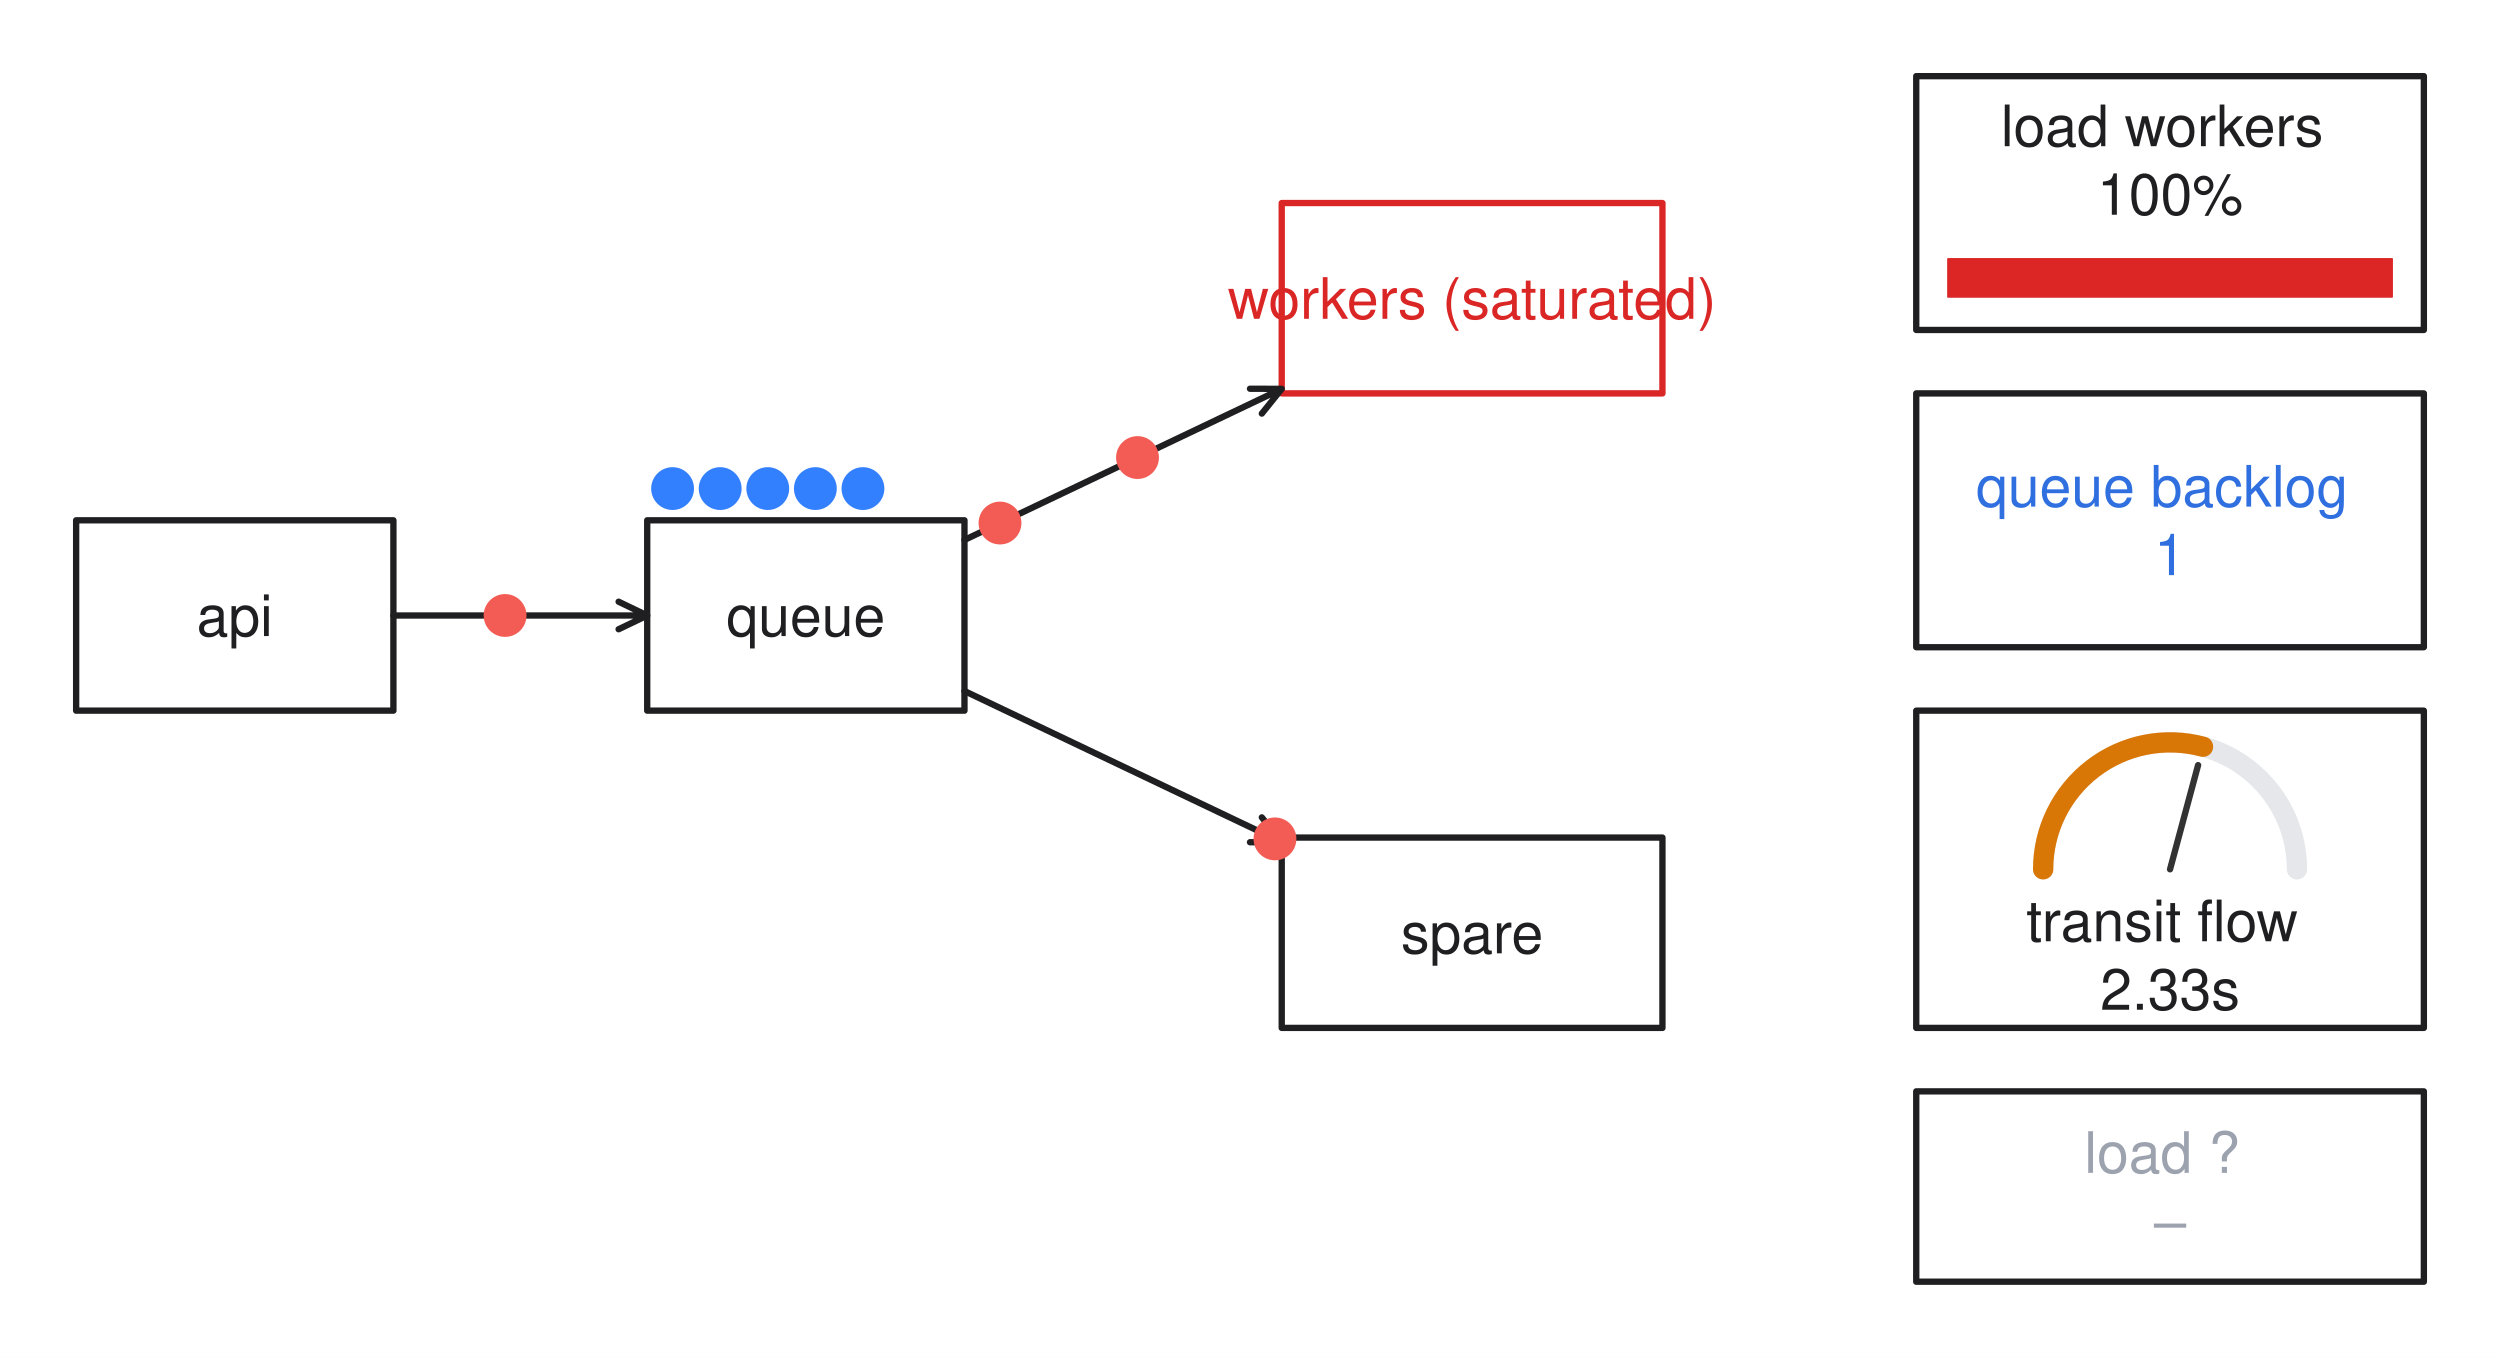
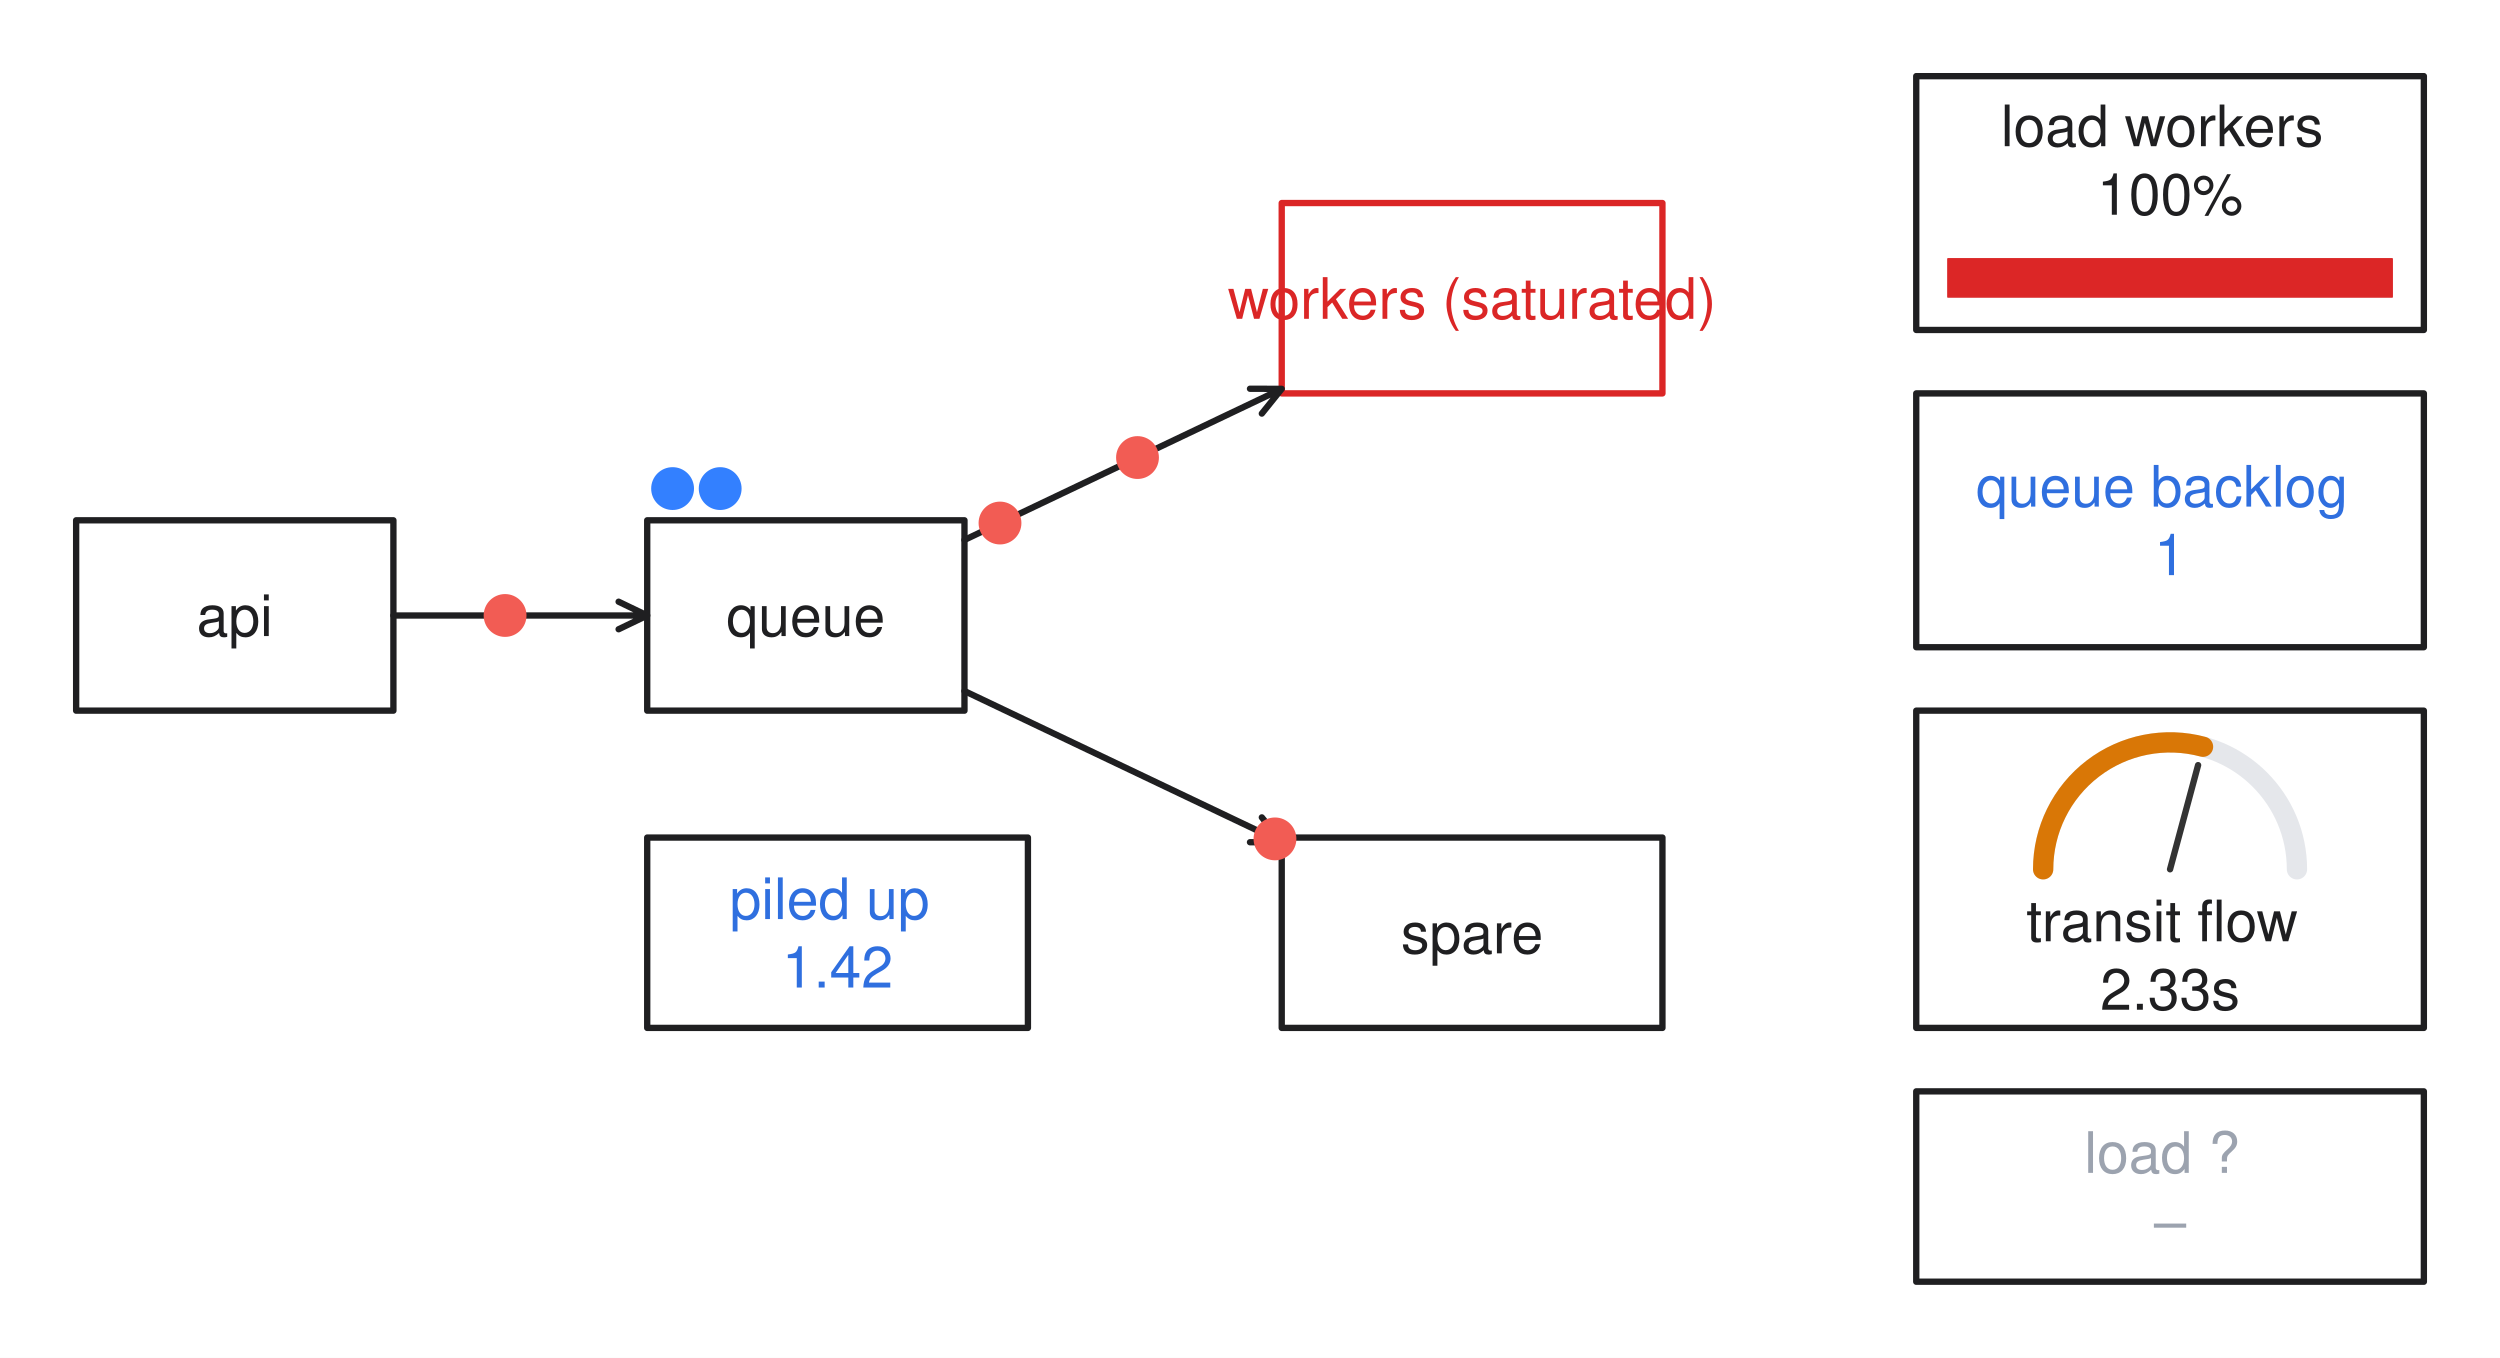
<svg xmlns="http://www.w3.org/2000/svg" width="788" height="428" viewBox="-4 -4 788 428">
  <rect x="-4" y="-4" width="788" height="428" fill="#ffffff" />
  <path d="M20 160 L120 160 L120 220 L20 220 Z" fill="none" stroke="#1f1f21" stroke-width="2" stroke-linecap="round" stroke-linejoin="round" />
  <text x="70" font-family="Helvetica Neue, Helvetica, Arial, sans-serif" font-size="18" fill="#1f1f21" text-anchor="middle">
    <tspan x="70" y="196.48">api</tspan>
  </text>
  <path d="M200 160 L300 160 L300 220 L200 220 Z" fill="none" stroke="#1f1f21" stroke-width="2" stroke-linecap="round" stroke-linejoin="round" />
  <text x="250" font-family="Helvetica Neue, Helvetica, Arial, sans-serif" font-size="18" fill="#1f1f21" text-anchor="middle">
    <tspan x="250" y="196.48">queue</tspan>
  </text>
  <path d="M400 60 L520 60 L520 120 L400 120 Z" fill="none" stroke="#db2626" stroke-width="2" stroke-linecap="round" stroke-linejoin="round" />
  <text x="460" font-family="Helvetica Neue, Helvetica, Arial, sans-serif" font-size="18" fill="#db2626" text-anchor="middle">
    <tspan x="460" y="96.48">workers (saturated)</tspan>
  </text>
  <path d="M400 260 L520 260 L520 320 L400 320 Z" fill="none" stroke="#1f1f21" stroke-width="2" stroke-linecap="round" stroke-linejoin="round" />
  <text x="460" font-family="Helvetica Neue, Helvetica, Arial, sans-serif" font-size="18" fill="#1f1f21" text-anchor="middle">
    <tspan x="460" y="296.48">spare</tspan>
  </text>
  <path d="M120 190 L200 190 M190.99 185.66 L200 190 M190.99 194.34 L200 190" fill="none" stroke="#1f1f21" stroke-width="2" stroke-linecap="round" stroke-linejoin="round" />
  <path d="M300 166.19 L400 118.57 M390 118.53 L400 118.57 M393.73 126.36 L400 118.57" fill="none" stroke="#1f1f21" stroke-width="2" stroke-linecap="round" stroke-linejoin="round" />
  <path d="M300 213.81 L400 261.43 M393.73 253.64 L400 261.43 M390 261.47 L400 261.43" fill="none" stroke="#1f1f21" stroke-width="2" stroke-linecap="round" stroke-linejoin="round" />
  <path d="M600 20 C653.33 20 706.67 20 760 20 C760 46.67 760 73.33 760 100 C706.67 100 653.33 100 600 100 C600 73.33 600 46.67 600 20 Z" fill="none" stroke="#1f1f21" stroke-width="2" stroke-linecap="round" stroke-linejoin="round" />
  <text x="680" font-family="Helvetica Neue, Helvetica, Arial, sans-serif" font-size="18" fill="#1f1f21" text-anchor="middle">
    <tspan x="680" y="42.08">load workers</tspan>
    <tspan x="680" y="63.68">100%</tspan>
  </text>
  <path d="M610 77.6 C656.67 77.6 703.33 77.6 750 77.6 C750 81.6 750 85.6 750 89.6 C703.33 89.6 656.67 89.6 610 89.6 C610 85.6 610 81.6 610 77.6 Z" fill="#e5e7eb" stroke="none" />
  <path d="M610 77.6 C656.67 77.6 703.33 77.6 750 77.6 C750 81.6 750 85.6 750 89.6 C703.33 89.6 656.67 89.6 610 89.6 C610 85.6 610 81.6 610 77.6 Z" fill="none" stroke="#e5e7eb" stroke-width="0.5" stroke-linecap="round" stroke-linejoin="round" />
  <path d="M610 77.6 C656.67 77.6 703.33 77.6 750 77.6 C750 81.6 750 85.6 750 89.6 C703.33 89.6 656.67 89.6 610 89.6 C610 85.6 610 81.6 610 77.6 Z" fill="#dc2626" stroke="none" />
  <path d="M610 77.6 C656.67 77.6 703.33 77.6 750 77.6 C750 81.6 750 85.6 750 89.6 C703.33 89.6 656.67 89.6 610 89.6 C610 85.6 610 81.6 610 77.6 Z" fill="none" stroke="#dc2626" stroke-width="0.5" stroke-linecap="round" stroke-linejoin="round" />
  <path d="M600 120 C653.33 120 706.67 120 760 120 C760 146.67 760 173.33 760 200 C706.67 200 653.33 200 600 200 C600 173.33 600 146.67 600 120 Z" fill="none" stroke="#1f1f21" stroke-width="2" stroke-linecap="round" stroke-linejoin="round" />
  <text x="680" font-family="Helvetica Neue, Helvetica, Arial, sans-serif" font-size="18" fill="#2f6fdf" text-anchor="middle">
    <tspan x="680" y="155.68">queue backlog</tspan>
    <tspan x="680" y="177.28">1</tspan>
  </text>
  <path d="M600 220 C653.33 220 706.67 220 760 220 C760 253.33 760 286.67 760 320 C706.67 320 653.33 320 600 320 C600 286.67 600 253.33 600 220 Z" fill="none" stroke="#1f1f21" stroke-width="2" stroke-linecap="round" stroke-linejoin="round" />
  <text x="680" font-family="Helvetica Neue, Helvetica, Arial, sans-serif" font-size="18" fill="#1f1f21" text-anchor="middle">
    <tspan x="680" y="292.68">transit flow</tspan>
    <tspan x="680" y="314.28">2.33s</tspan>
  </text>
  <path d="M640 270 C640 247.91 657.91 230 680 230 C702.09 230 720 247.91 720 270" fill="none" stroke="#e5e7eb" stroke-width="6.4" stroke-linecap="round" stroke-linejoin="round" />
  <path d="M640 270 C640 257.56 645.79 245.82 655.67 238.25 C665.54 230.68 678.38 228.14 690.39 231.37" fill="none" stroke="#d97706" stroke-width="6.4" stroke-linecap="round" stroke-linejoin="round" />
  <path d="M680 270 C682.95 259.06 685.89 248.11 688.84 237.17" fill="none" stroke="#333333" stroke-width="2" stroke-linecap="round" stroke-linejoin="round" />
  <path d="M600 340 C653.33 340 706.67 340 760 340 C760 360 760 380 760 400 C706.67 400 653.33 400 600 400 C600 380 600 360 600 340 Z" fill="none" stroke="#1f1f21" stroke-width="2" stroke-linecap="round" stroke-linejoin="round" />
  <text x="680" font-family="Helvetica Neue, Helvetica, Arial, sans-serif" font-size="18" fill="#9ca3af" text-anchor="middle">
    <tspan x="680" y="365.68">load ?</tspan>
    <tspan x="680" y="387.28">–</tspan>
  </text>
+   <path d="M200 260 C240 260 280 260 320 260 C320 280 320 300 320 320 C280 320 240 320 200 320 C200 300 200 280 200 260 Z" fill="none" stroke="#1f1f21" stroke-width="2" stroke-linecap="round" stroke-linejoin="round" />
+   <text x="260" font-family="Helvetica Neue, Helvetica, Arial, sans-serif" font-size="18" fill="#2f6fdf" text-anchor="middle">
+     <tspan x="260" y="285.68">piled up</tspan>
+     <tspan x="260" y="307.28">1.42</tspan>
+   </text>
  <path d="M360.54 140.22 C360.54 143.53 357.85 146.22 354.54 146.22 C351.22 146.22 348.54 143.53 348.54 140.22 C348.54 136.91 351.22 134.22 354.54 134.22 C357.85 134.22 360.54 136.91 360.54 140.22 Z" fill="#f25c54" stroke="none" />
  <path d="M360.54 140.22 C360.54 143.53 357.85 146.22 354.54 146.22 C351.22 146.22 348.54 143.53 348.54 140.22 C348.54 136.91 351.22 134.22 354.54 134.22 C357.85 134.22 360.54 136.91 360.54 140.22 Z" fill="none" stroke="#f25c54" stroke-width="1.5" stroke-linecap="round" stroke-linejoin="round" />
  <path d="M317.2 160.86 C317.2 164.17 314.51 166.86 311.2 166.86 C307.89 166.86 305.2 164.17 305.2 160.86 C305.2 157.54 307.89 154.86 311.2 154.86 C314.51 154.86 317.2 157.54 317.2 160.86 Z" fill="#f25c54" stroke="none" />
  <path d="M317.2 160.86 C317.2 164.17 314.51 166.86 311.2 166.86 C307.89 166.86 305.2 164.17 305.2 160.86 C305.2 157.54 307.89 154.86 311.2 154.86 C314.51 154.86 317.2 157.54 317.2 160.86 Z" fill="none" stroke="#f25c54" stroke-width="1.5" stroke-linecap="round" stroke-linejoin="round" />
  <path d="M161.2 190 C161.2 193.31 158.51 196 155.2 196 C151.89 196 149.2 193.31 149.2 190 C149.2 186.69 151.89 184 155.2 184 C158.51 184 161.2 186.69 161.2 190 Z" fill="#f25c54" stroke="none" />
  <path d="M161.2 190 C161.2 193.31 158.51 196 155.2 196 C151.89 196 149.2 193.31 149.2 190 C149.2 186.69 151.89 184 155.2 184 C158.51 184 161.2 186.69 161.2 190 Z" fill="none" stroke="#f25c54" stroke-width="1.5" stroke-linecap="round" stroke-linejoin="round" />
  <path d="M403.87 260.42 C403.87 263.73 401.19 266.42 397.87 266.42 C394.56 266.42 391.87 263.73 391.87 260.42 C391.87 257.1 394.56 254.42 397.87 254.42 C401.19 254.42 403.87 257.1 403.87 260.42 Z" fill="#f25c54" stroke="none" />
  <path d="M403.87 260.42 C403.87 263.73 401.19 266.42 397.87 266.42 C394.56 266.42 391.87 263.73 391.87 260.42 C391.87 257.1 394.56 254.42 397.87 254.42 C401.19 254.42 403.87 257.1 403.87 260.42 Z" fill="none" stroke="#f25c54" stroke-width="1.5" stroke-linecap="round" stroke-linejoin="round" />
  <path d="M214 150 C214 153.31 211.31 156 208 156 C204.69 156 202 153.31 202 150 C202 146.69 204.69 144 208 144 C211.31 144 214 146.69 214 150 Z" fill="#3380ff" stroke="none" />
  <path d="M214 150 C214 153.31 211.31 156 208 156 C204.69 156 202 153.31 202 150 C202 146.69 204.69 144 208 144 C211.31 144 214 146.69 214 150 Z" fill="none" stroke="#3380ff" stroke-width="1.5" stroke-linecap="round" stroke-linejoin="round" />
  <path d="M229 150 C229 153.31 226.31 156 223 156 C219.69 156 217 153.31 217 150 C217 146.69 219.69 144 223 144 C226.31 144 229 146.69 229 150 Z" fill="#3380ff" stroke="none" />
  <path d="M229 150 C229 153.31 226.31 156 223 156 C219.69 156 217 153.31 217 150 C217 146.69 219.69 144 223 144 C226.31 144 229 146.69 229 150 Z" fill="none" stroke="#3380ff" stroke-width="1.5" stroke-linecap="round" stroke-linejoin="round" />
-   <path d="M244 150 C244 153.31 241.31 156 238 156 C234.69 156 232 153.31 232 150 C232 146.69 234.69 144 238 144 C241.31 144 244 146.69 244 150 Z" fill="#3380ff" stroke="none" />
-   <path d="M244 150 C244 153.31 241.31 156 238 156 C234.69 156 232 153.31 232 150 C232 146.69 234.69 144 238 144 C241.31 144 244 146.69 244 150 Z" fill="none" stroke="#3380ff" stroke-width="1.5" stroke-linecap="round" stroke-linejoin="round" />
-   <path d="M259 150 C259 153.31 256.31 156 253 156 C249.69 156 247 153.31 247 150 C247 146.69 249.69 144 253 144 C256.31 144 259 146.69 259 150 Z" fill="#3380ff" stroke="none" />
-   <path d="M259 150 C259 153.31 256.31 156 253 156 C249.69 156 247 153.31 247 150 C247 146.69 249.69 144 253 144 C256.31 144 259 146.69 259 150 Z" fill="none" stroke="#3380ff" stroke-width="1.5" stroke-linecap="round" stroke-linejoin="round" />
-   <path d="M274 150 C274 153.31 271.31 156 268 156 C264.69 156 262 153.31 262 150 C262 146.69 264.69 144 268 144 C271.31 144 274 146.69 274 150 Z" fill="#3380ff" stroke="none" />
-   <path d="M274 150 C274 153.31 271.31 156 268 156 C264.69 156 262 153.31 262 150 C262 146.69 264.69 144 268 144 C271.31 144 274 146.69 274 150 Z" fill="none" stroke="#3380ff" stroke-width="1.5" stroke-linecap="round" stroke-linejoin="round" />
</svg>
